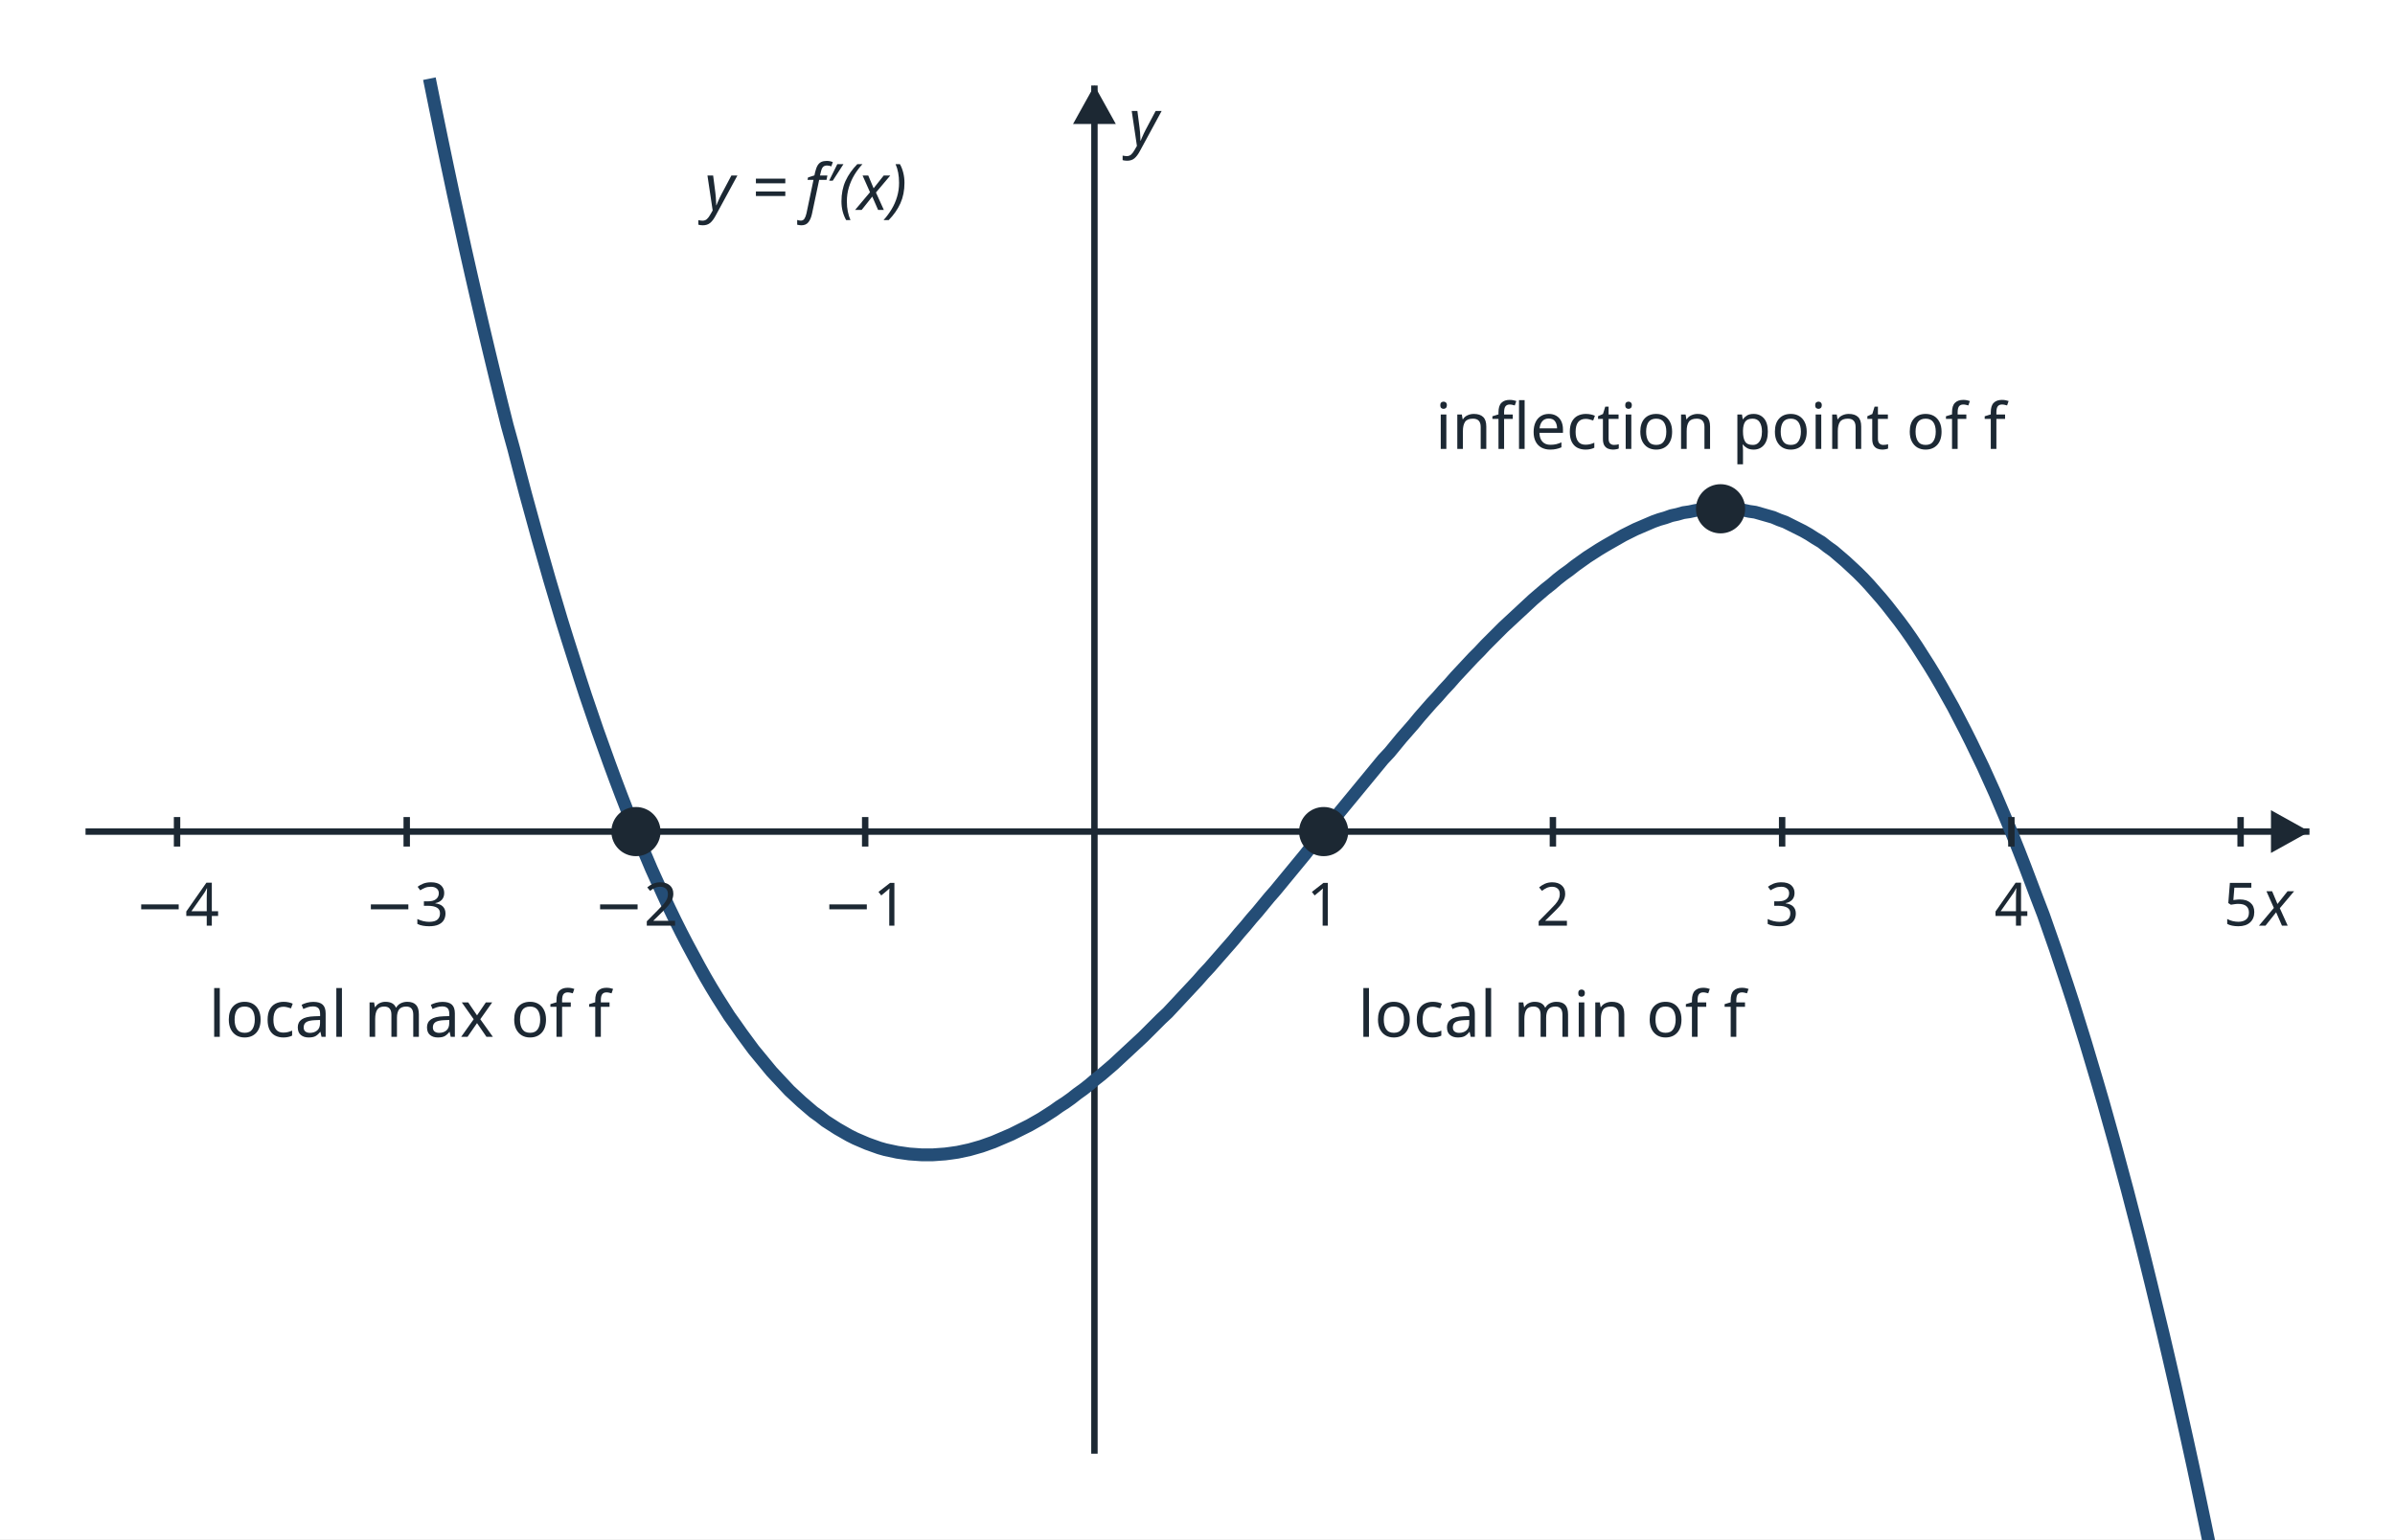
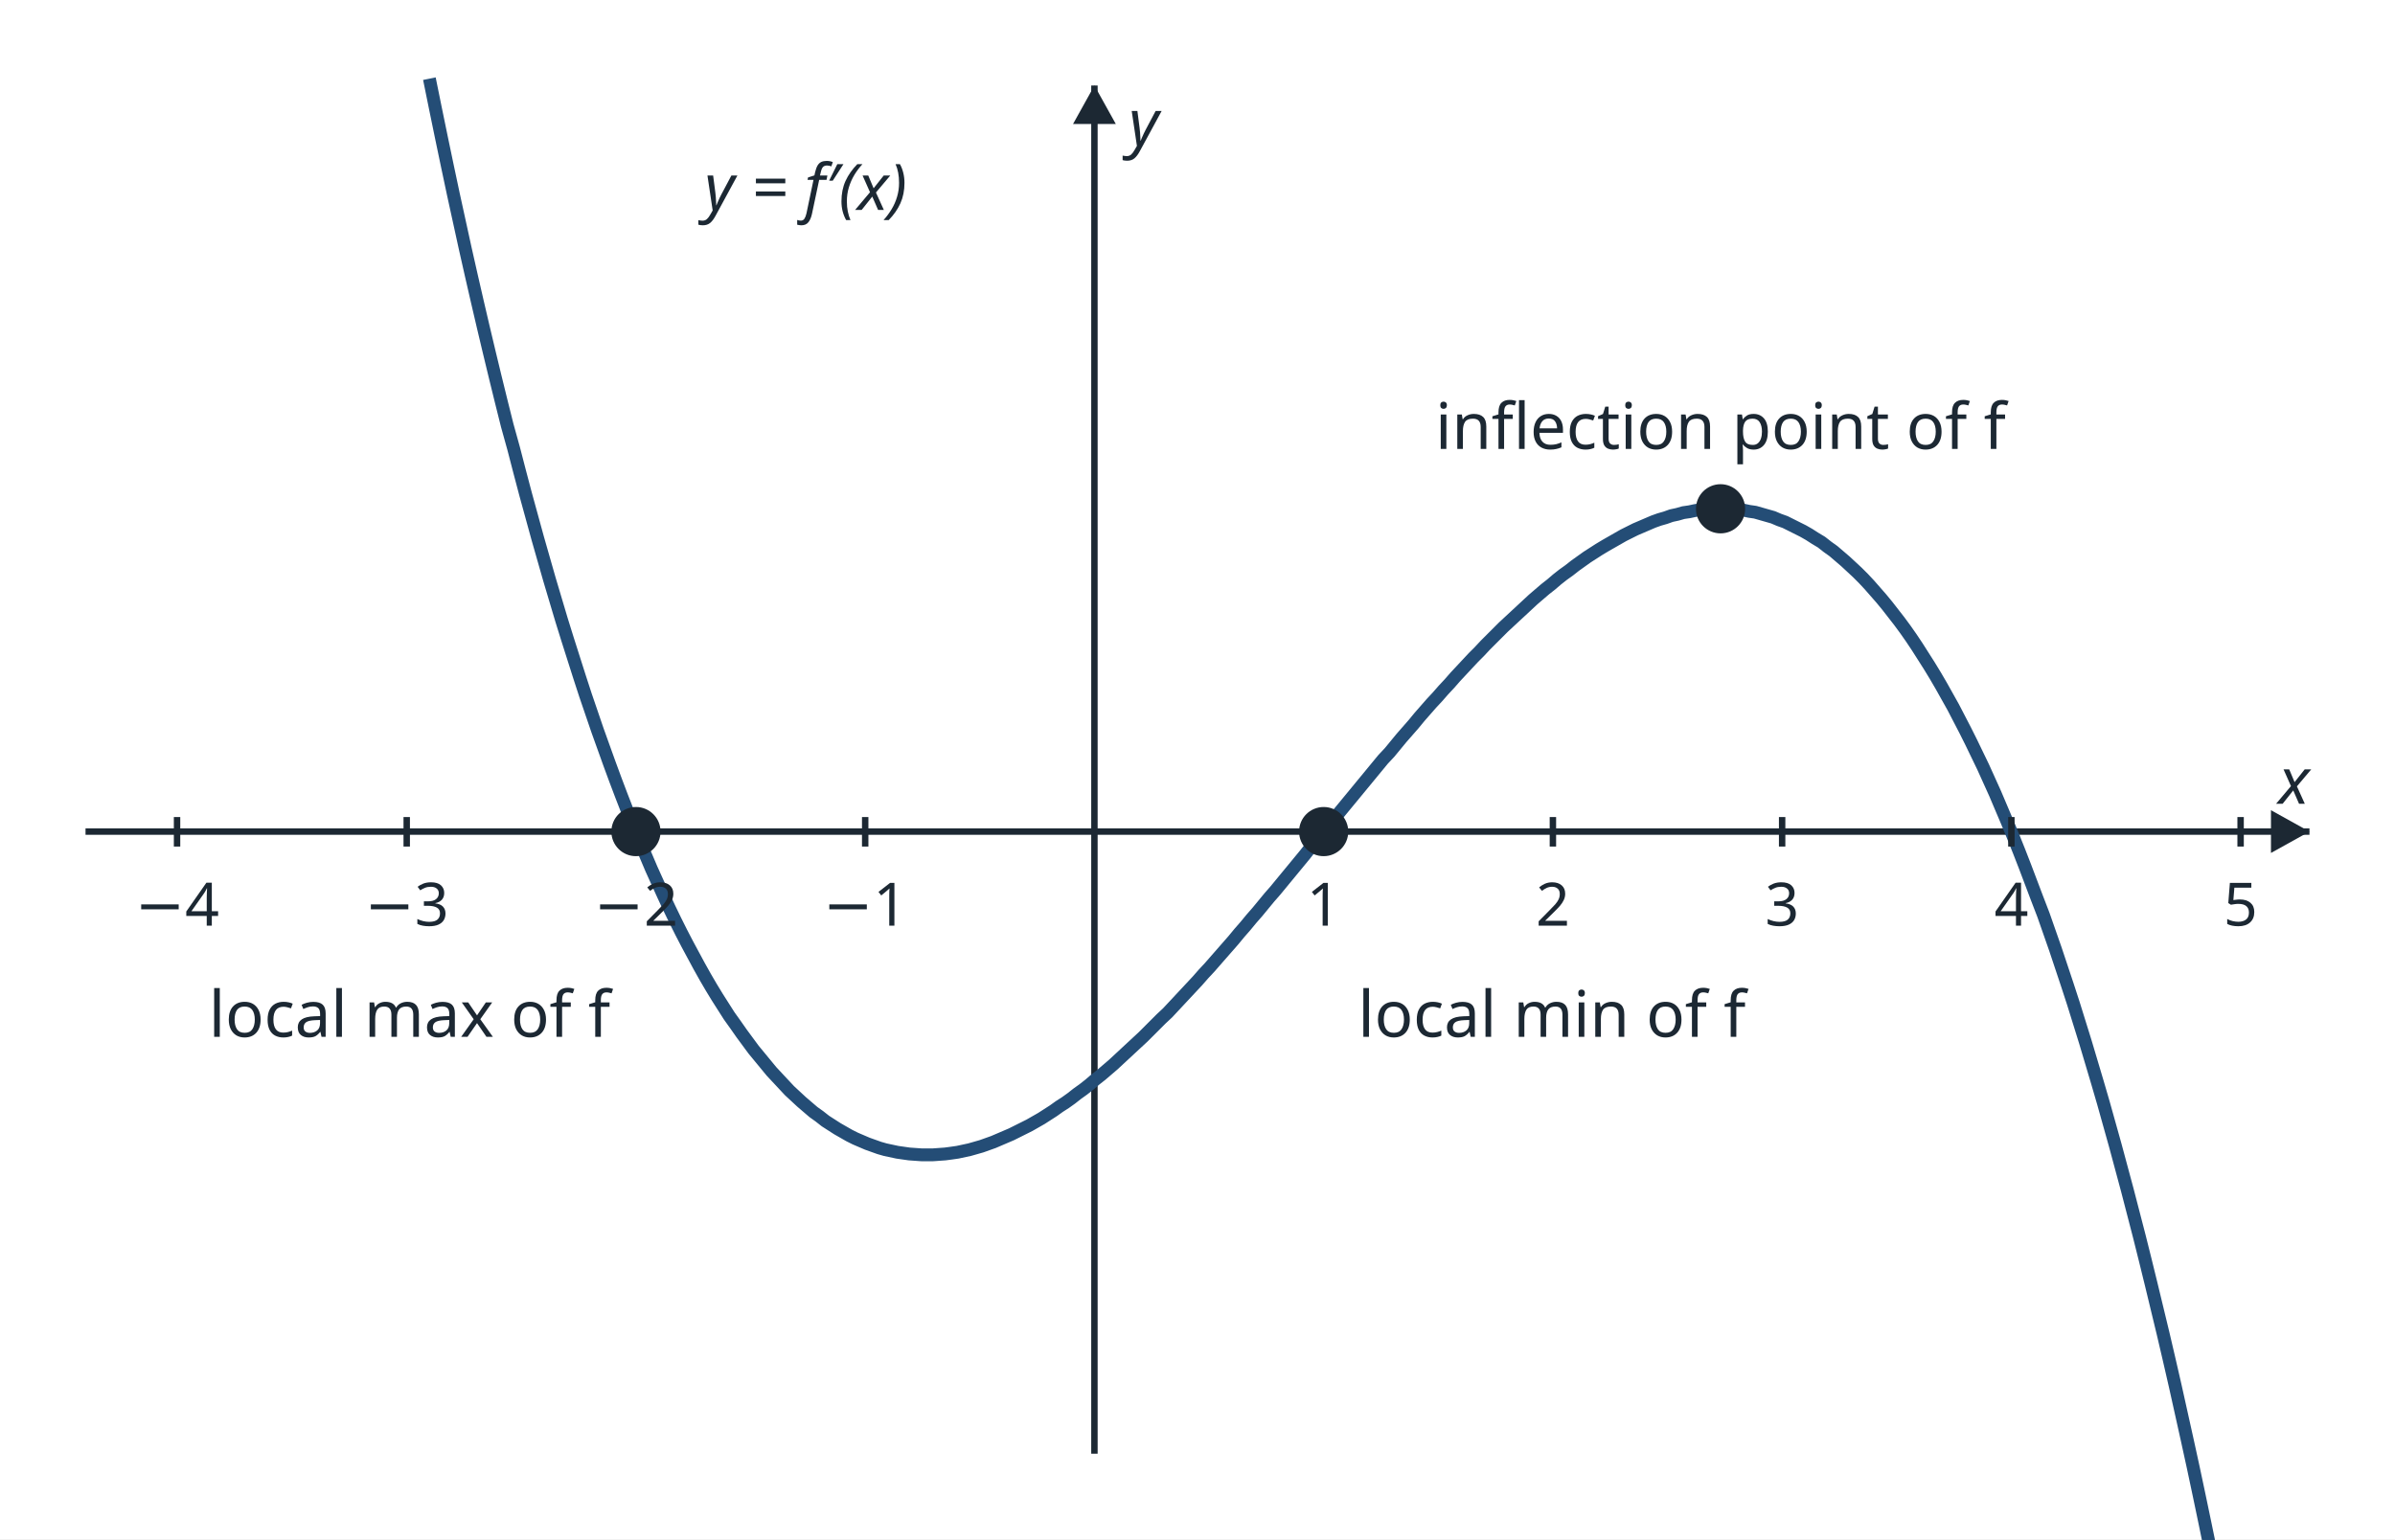
<svg xmlns="http://www.w3.org/2000/svg" viewBox="0 0 560 360" width="560" height="360">
  <rect width="560" height="360" fill="#ffffff" />
  <line x1="20.0" y1="194.5" x2="540.0" y2="194.5" stroke="#1c2833" stroke-width="1.5" />
  <polygon points="540.0,194.5 531.0,189.5 531.0,199.5" fill="#1c2833" />
-   <text x="536.0" y="216.5" font-family="sans-serif" font-size="15" fill="#1c2833" text-anchor="end" font-style="italic">x</text>
+   <text x="540.0" y="188.0" font-family="sans-serif" font-size="15" fill="#1c2833" text-anchor="end" font-style="italic">x</text>
  <line x1="255.9" y1="340.0" x2="255.9" y2="20.0" stroke="#1c2833" stroke-width="1.5" />
  <polygon points="255.9,20.0 250.9,29.0 260.9,29.0" fill="#1c2833" />
  <text x="263.9" y="34.0" font-family="sans-serif" font-size="15" fill="#1c2833" text-anchor="start" font-style="italic">y</text>
  <polyline points="100.4,18.4 101.8,25.3 103.2,32.1 104.6,38.8 106.0,45.4 107.4,51.8 108.8,58.2 110.2,64.4 111.6,70.5 113.0,76.5 114.4,82.4 115.8,88.2 117.2,93.9 118.6,99.5 120.1,104.9 121.5,110.3 122.9,115.6 124.3,120.7 125.7,125.8 127.1,130.7 128.5,135.6 129.9,140.3 131.3,145.0 132.7,149.5 134.1,153.9 135.5,158.3 136.9,162.6 138.3,166.7 139.7,170.8 141.1,174.7 142.5,178.6 143.9,182.4 145.3,186.1 146.7,189.7 148.1,193.2 149.5,196.6 150.9,199.9 152.3,203.2 153.7,206.3 155.1,209.4 156.5,212.4 157.9,215.3 159.3,218.1 160.7,220.8 162.1,223.4 163.5,226.0 164.9,228.5 166.3,230.9 167.7,233.2 169.1,235.4 170.5,237.6 172.0,239.7 173.4,241.7 174.8,243.6 176.2,245.5 177.6,247.2 179.0,248.9 180.4,250.6 181.8,252.1 183.2,253.6 184.6,255.1 186.0,256.4 187.4,257.7 188.8,258.9 190.2,260.1 191.6,261.1 193.0,262.2 194.4,263.1 195.8,264.0 197.2,264.8 198.6,265.6 200.0,266.3 201.4,266.9 202.8,267.5 204.2,268.0 205.6,268.5 207.0,268.9 208.4,269.2 209.8,269.5 211.2,269.7 212.6,269.9 214.0,270.0 215.4,270.1 216.8,270.1 218.2,270.1 219.6,270.0 221.0,269.9 222.5,269.7 223.9,269.5 225.3,269.2 226.7,268.9 228.1,268.5 229.5,268.1 230.9,267.6 232.3,267.1 233.7,266.5 235.1,265.9 236.5,265.3 237.9,264.6 239.3,263.9 240.7,263.2 242.1,262.4 243.5,261.6 244.9,260.7 246.3,259.8 247.7,258.8 249.1,257.9 250.5,256.9 251.9,255.8 253.3,254.8 254.7,253.7 256.1,252.5 257.5,251.4 258.9,250.2 260.3,249.0 261.7,247.7 263.1,246.4 264.5,245.1 265.9,243.8 267.3,242.5 268.7,241.1 270.1,239.7 271.5,238.3 273.0,236.9 274.4,235.4 275.8,233.9 277.2,232.4 278.6,230.9 280.0,229.4 281.4,227.8 282.8,226.3 284.2,224.7 285.6,223.1 287.0,221.5 288.4,219.9 289.8,218.2 291.2,216.6 292.6,214.9 294.0,213.3 295.4,211.6 296.8,209.9 298.2,208.3 299.6,206.6 301.0,204.9 302.4,203.2 303.8,201.5 305.2,199.8 306.6,198.0 308.0,196.3 309.4,194.6 310.8,192.9 312.2,191.2 313.6,189.5 315.0,187.8 316.4,186.1 317.8,184.4 319.2,182.7 320.6,181.0 322.0,179.3 323.4,177.6 324.9,176.0 326.3,174.3 327.7,172.6 329.1,171.0 330.5,169.4 331.9,167.7 333.3,166.1 334.7,164.5 336.1,163.0 337.5,161.4 338.9,159.9 340.3,158.3 341.7,156.8 343.1,155.3 344.5,153.8 345.9,152.4 347.3,150.9 348.7,149.5 350.1,148.1 351.5,146.7 352.9,145.4 354.3,144.1 355.7,142.8 357.1,141.5 358.5,140.2 359.9,139.0 361.3,137.8 362.7,136.7 364.1,135.5 365.5,134.4 366.9,133.4 368.3,132.3 369.7,131.3 371.1,130.3 372.5,129.4 373.9,128.5 375.4,127.6 376.8,126.8 378.2,126.0 379.6,125.2 381.0,124.5 382.4,123.8 383.8,123.2 385.2,122.6 386.6,122.0 388.0,121.5 389.4,121.1 390.8,120.6 392.2,120.3 393.6,119.9 395.0,119.7 396.4,119.4 397.8,119.2 399.2,119.1 400.6,119.0 402.0,119.0 403.4,119.0 404.8,119.0 406.2,119.2 407.6,119.3 409.0,119.6 410.4,119.8 411.8,120.2 413.2,120.6 414.6,121.0 416.0,121.6 417.4,122.1 418.8,122.8 420.2,123.5 421.6,124.2 423.0,125.0 424.4,125.9 425.9,126.8 427.3,127.9 428.7,128.9 430.1,130.1 431.5,131.3 432.9,132.6 434.3,133.9 435.7,135.3 437.1,136.8 438.5,138.4 439.9,140.0 441.3,141.7 442.7,143.5 444.1,145.3 445.5,147.2 446.9,149.2 448.3,151.3 449.7,153.5 451.1,155.7 452.5,158.0 453.9,160.4 455.3,162.9 456.7,165.4 458.1,168.1 459.5,170.8 460.9,173.6 462.3,176.5 463.7,179.4 465.1,182.5 466.5,185.6 467.9,188.9 469.3,192.2 470.7,195.6 472.1,199.1 473.5,202.7 474.9,206.4 476.3,210.1 477.8,214.0 479.2,218.0 480.6,222.0 482.0,226.2 483.4,230.4 484.8,234.7 486.2,239.2 487.6,243.7 489.0,248.4 490.4,253.1 491.8,257.9 493.2,262.9 494.6,267.9 496.0,273.1 497.4,278.3 498.8,283.7 500.2,289.1 501.6,294.7 503.0,300.4 504.4,306.2 505.8,312.0 507.2,318.0 508.6,324.1 510.0,330.4 511.4,336.7 512.8,343.1 514.2,349.7 515.6,356.4 517.0,363.2 518.4,370.1 519.8,377.1 521.2,384.2" fill="none" stroke="#244d76" stroke-width="3" stroke-linejoin="round" />
  <line x1="41.4" y1="198.0" x2="41.4" y2="191.1" stroke="#1c2833" stroke-width="1.5" />
  <text x="41.4" y="216.5" font-family="sans-serif" font-size="14" fill="#1c2833" text-anchor="middle">−4</text>
  <line x1="95.1" y1="198.0" x2="95.1" y2="191.1" stroke="#1c2833" stroke-width="1.5" />
  <text x="95.1" y="216.5" font-family="sans-serif" font-size="14" fill="#1c2833" text-anchor="middle">−3</text>
  <line x1="148.7" y1="198.0" x2="148.7" y2="191.1" stroke="#1c2833" stroke-width="1.5" />
  <text x="148.7" y="216.5" font-family="sans-serif" font-size="14" fill="#1c2833" text-anchor="middle">−2</text>
  <line x1="202.3" y1="198.0" x2="202.3" y2="191.1" stroke="#1c2833" stroke-width="1.5" />
  <text x="202.3" y="216.5" font-family="sans-serif" font-size="14" fill="#1c2833" text-anchor="middle">−1</text>
  <line x1="309.5" y1="198.0" x2="309.5" y2="191.1" stroke="#1c2833" stroke-width="1.5" />
  <text x="309.5" y="216.5" font-family="sans-serif" font-size="14" fill="#1c2833" text-anchor="middle">1</text>
  <line x1="363.1" y1="198.0" x2="363.1" y2="191.1" stroke="#1c2833" stroke-width="1.5" />
  <text x="363.1" y="216.5" font-family="sans-serif" font-size="14" fill="#1c2833" text-anchor="middle">2</text>
  <line x1="416.7" y1="198.0" x2="416.7" y2="191.1" stroke="#1c2833" stroke-width="1.5" />
  <text x="416.7" y="216.5" font-family="sans-serif" font-size="14" fill="#1c2833" text-anchor="middle">3</text>
  <line x1="470.3" y1="198.0" x2="470.3" y2="191.1" stroke="#1c2833" stroke-width="1.5" />
  <text x="470.3" y="216.5" font-family="sans-serif" font-size="14" fill="#1c2833" text-anchor="middle">4</text>
  <line x1="523.9" y1="198.0" x2="523.9" y2="191.1" stroke="#1c2833" stroke-width="1.5" />
  <text x="523.9" y="216.5" font-family="sans-serif" font-size="14" fill="#1c2833" text-anchor="middle">5</text>
  <text x="164.7" y="49.1" font-family="sans-serif" font-size="15" fill="#1c2833" text-anchor="start" font-style="italic">y = f′(x)</text>
  <circle cx="148.7" cy="194.5" r="5" fill="#1c2833" stroke="#1c2833" stroke-width="1.5" />
  <circle cx="309.5" cy="194.5" r="5" fill="#1c2833" stroke="#1c2833" stroke-width="1.5" />
  <circle cx="402.3" cy="119.0" r="5" fill="#1c2833" stroke="#1c2833" stroke-width="1.5" />
  <text x="142.7" y="242.5" font-family="sans-serif" font-size="15" fill="#1c2833" text-anchor="end">local max of f</text>
  <text x="317.5" y="242.5" font-family="sans-serif" font-size="15" fill="#1c2833" text-anchor="start">local min of f</text>
  <text x="402.3" y="105.0" font-family="sans-serif" font-size="15" fill="#1c2833" text-anchor="middle">inflection point of f</text>
</svg>
